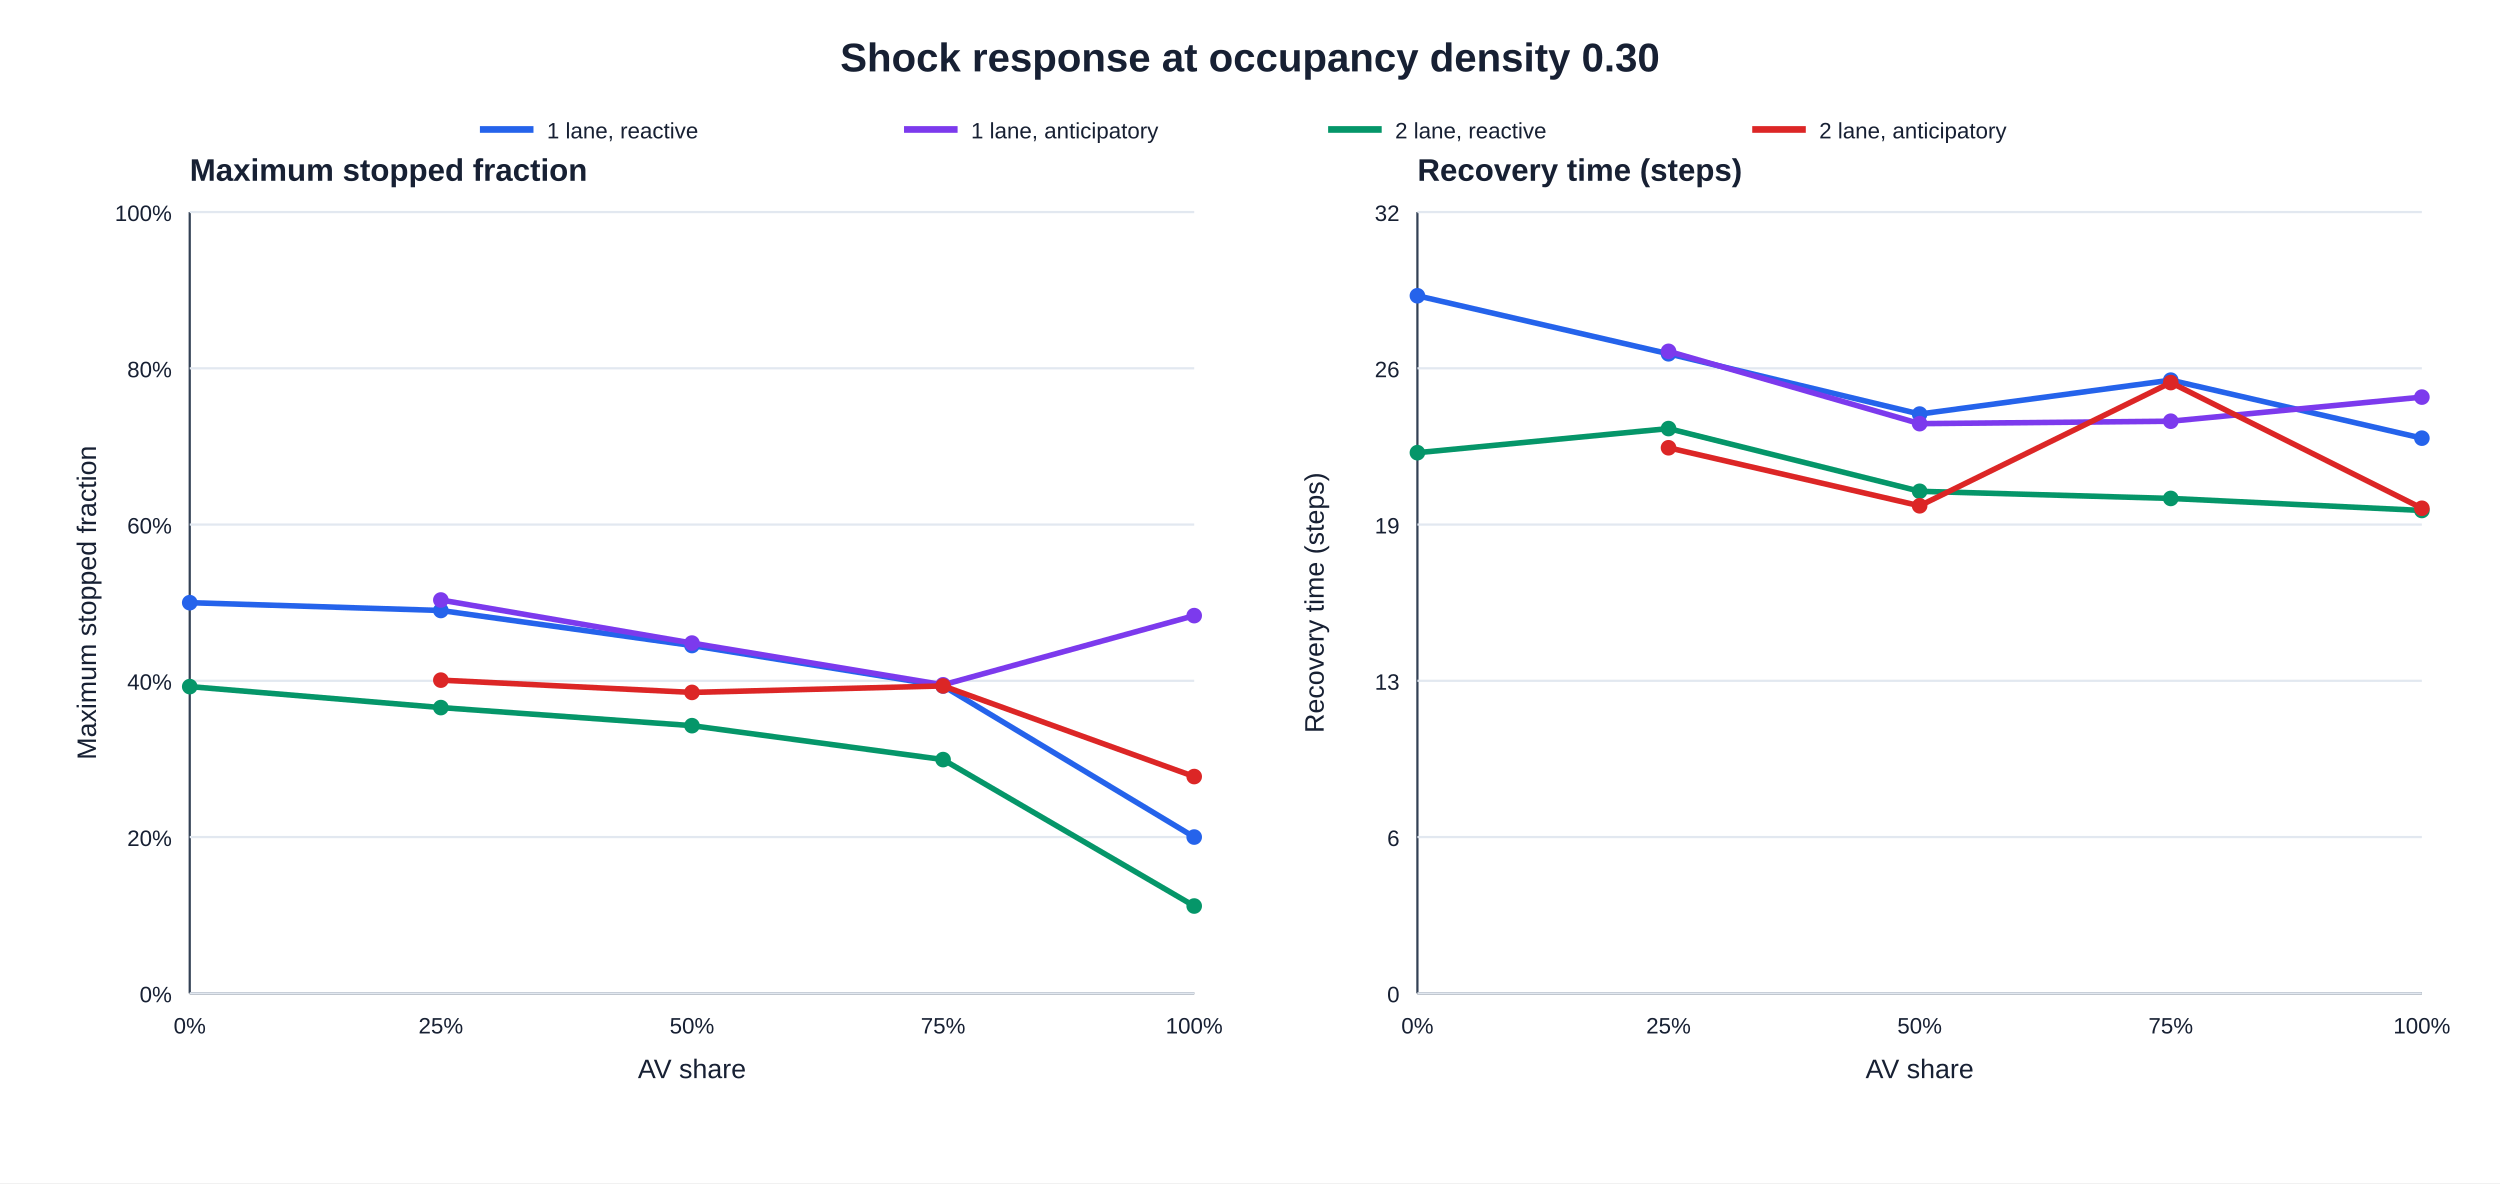
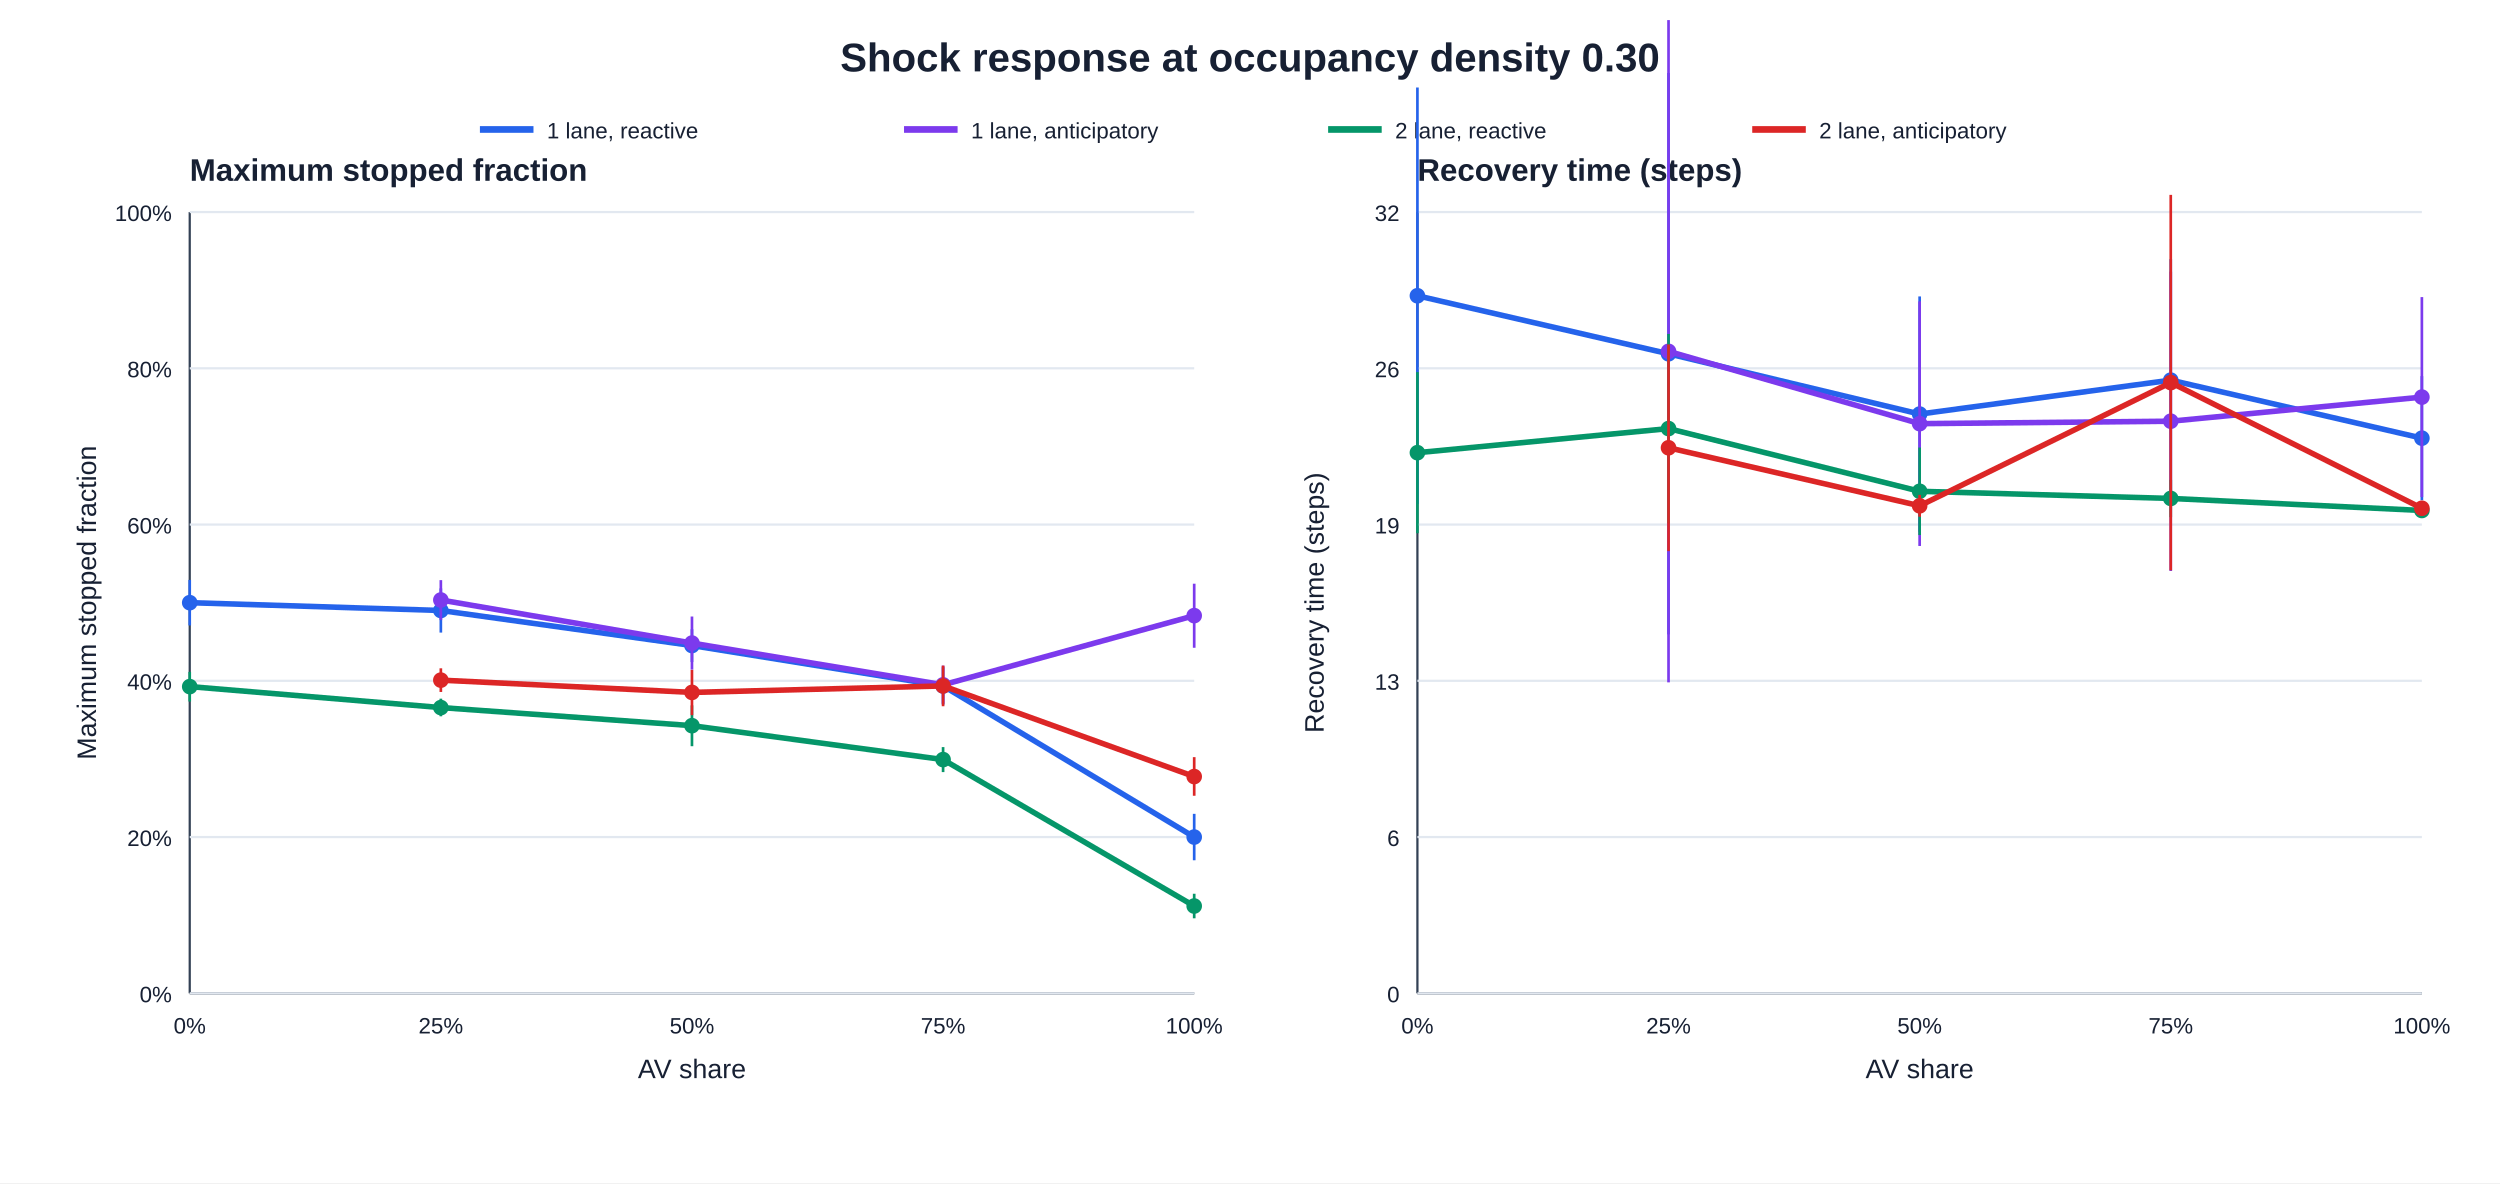
<svg xmlns="http://www.w3.org/2000/svg" width="1120" height="530" viewBox="0 0 1120 530">
  <rect width="100%" height="100%" fill="white" />
  <style>text{font-family:Arial,sans-serif;fill:#172033}.axis{stroke:#334155;stroke-width:1}.grid{stroke:#e2e8f0;stroke-width:1}.label{font-size:12px}.small{font-size:10px}.title{font-size:18px;font-weight:700}.panel{font-size:14px;font-weight:700}</style>
  <text x="560.0" y="32.0" class="title" text-anchor="middle">Shock response at occupancy density 0.30</text>
  <line x1="215" y1="58" x2="239" y2="58" stroke="#2563eb" stroke-width="3" />
  <text x="245.0" y="62.0" class="small">1 lane, reactive</text>
  <line x1="405" y1="58" x2="429" y2="58" stroke="#7c3aed" stroke-width="3" />
  <text x="435.0" y="62.0" class="small">1 lane, anticipatory</text>
  <line x1="595" y1="58" x2="619" y2="58" stroke="#059669" stroke-width="3" />
  <text x="625.0" y="62.0" class="small">2 lane, reactive</text>
  <line x1="785" y1="58" x2="809" y2="58" stroke="#dc2626" stroke-width="3" />
  <text x="815.0" y="62.0" class="small">2 lane, anticipatory</text>
  <line class="axis" x1="85" y1="445" x2="535" y2="445" />
  <line class="axis" x1="85" y1="95" x2="85" y2="445" />
  <text x="310.0" y="483.0" class="label" text-anchor="middle">AV share</text>
  <text x="43.0" y="270.0" class="label" text-anchor="middle" transform="rotate(-90 43 270.0)">Maximum stopped fraction</text>
  <text x="85.0" y="81.0" class="panel">Maximum stopped fraction</text>
  <line class="grid" x1="85" y1="445.0" x2="535" y2="445.0" />
  <text x="77.0" y="449.0" class="small" text-anchor="end">0%</text>
  <line class="grid" x1="85" y1="375.0" x2="535" y2="375.0" />
  <text x="77.0" y="379.0" class="small" text-anchor="end">20%</text>
  <line class="grid" x1="85" y1="305.0" x2="535" y2="305.0" />
  <text x="77.0" y="309.0" class="small" text-anchor="end">40%</text>
  <line class="grid" x1="85" y1="235.0" x2="535" y2="235.0" />
  <text x="77.0" y="239.0" class="small" text-anchor="end">60%</text>
  <line class="grid" x1="85" y1="165.0" x2="535" y2="165.0" />
  <text x="77.0" y="169.0" class="small" text-anchor="end">80%</text>
  <line class="grid" x1="85" y1="95.0" x2="535" y2="95.0" />
  <text x="77.0" y="99.0" class="small" text-anchor="end">100%</text>
  <text x="85.0" y="463.0" class="small" text-anchor="middle">0%</text>
  <text x="197.5" y="463.0" class="small" text-anchor="middle">25%</text>
  <text x="310.0" y="463.0" class="small" text-anchor="middle">50%</text>
  <text x="422.5" y="463.0" class="small" text-anchor="middle">75%</text>
  <text x="535.0" y="463.0" class="small" text-anchor="middle">100%</text>
  <polyline fill="none" stroke="#2563eb" stroke-width="2.5" points="85.0,270.0 197.5,273.5 310.0,289.2 422.5,307.3 535.0,375.0" />
+   <line x1="85.0" y1="259.8" x2="85.0" y2="280.2" stroke="#2563eb" stroke-width="1.2" />
  <circle cx="85.0" cy="270.0" r="3.5" fill="#2563eb" />
+   <line x1="197.5" y1="263.6" x2="197.5" y2="283.4" stroke="#2563eb" stroke-width="1.2" />
  <circle cx="197.5" cy="273.5" r="3.5" fill="#2563eb" />
+   <line x1="310.0" y1="281.9" x2="310.0" y2="296.6" stroke="#2563eb" stroke-width="1.2" />
  <circle cx="310.0" cy="289.2" r="3.5" fill="#2563eb" />
+   <line x1="422.5" y1="298.9" x2="422.5" y2="315.7" stroke="#2563eb" stroke-width="1.2" />
  <circle cx="422.5" cy="307.3" r="3.5" fill="#2563eb" />
+   <line x1="535.0" y1="364.6" x2="535.0" y2="385.4" stroke="#2563eb" stroke-width="1.2" />
  <circle cx="535.0" cy="375.0" r="3.5" fill="#2563eb" />
  <polyline fill="none" stroke="#7c3aed" stroke-width="2.5" points="197.5,268.8 310.0,288.1 422.5,306.8 535.0,275.8" />
+   <line x1="197.5" y1="259.9" x2="197.5" y2="277.8" stroke="#7c3aed" stroke-width="1.2" />
  <circle cx="197.5" cy="268.8" r="3.5" fill="#7c3aed" />
+   <line x1="310.0" y1="276.2" x2="310.0" y2="300.0" stroke="#7c3aed" stroke-width="1.2" />
  <circle cx="310.0" cy="288.1" r="3.5" fill="#7c3aed" />
+   <line x1="422.5" y1="298.2" x2="422.5" y2="315.3" stroke="#7c3aed" stroke-width="1.2" />
  <circle cx="422.5" cy="306.8" r="3.5" fill="#7c3aed" />
+   <line x1="535.0" y1="261.5" x2="535.0" y2="290.2" stroke="#7c3aed" stroke-width="1.2" />
  <circle cx="535.0" cy="275.8" r="3.5" fill="#7c3aed" />
  <polyline fill="none" stroke="#059669" stroke-width="2.5" points="85.0,307.6 197.5,317.0 310.0,325.1 422.5,340.3 535.0,405.9" />
+   <line x1="85.0" y1="301.0" x2="85.0" y2="314.3" stroke="#059669" stroke-width="1.2" />
  <circle cx="85.0" cy="307.6" r="3.5" fill="#059669" />
+   <line x1="197.5" y1="313.0" x2="197.5" y2="320.9" stroke="#059669" stroke-width="1.2" />
  <circle cx="197.5" cy="317.0" r="3.5" fill="#059669" />
+   <line x1="310.0" y1="316.0" x2="310.0" y2="334.3" stroke="#059669" stroke-width="1.2" />
  <circle cx="310.0" cy="325.1" r="3.5" fill="#059669" />
+   <line x1="422.5" y1="334.7" x2="422.5" y2="345.9" stroke="#059669" stroke-width="1.2" />
  <circle cx="422.5" cy="340.3" r="3.5" fill="#059669" />
+   <line x1="535.0" y1="400.4" x2="535.0" y2="411.4" stroke="#059669" stroke-width="1.2" />
  <circle cx="535.0" cy="405.9" r="3.5" fill="#059669" />
  <polyline fill="none" stroke="#dc2626" stroke-width="2.5" points="197.5,304.7 310.0,310.2 422.5,307.3 535.0,347.9" />
+   <line x1="197.5" y1="299.4" x2="197.5" y2="310.0" stroke="#dc2626" stroke-width="1.2" />
  <circle cx="197.5" cy="304.7" r="3.5" fill="#dc2626" />
+   <line x1="310.0" y1="300.1" x2="310.0" y2="320.4" stroke="#dc2626" stroke-width="1.2" />
  <circle cx="310.0" cy="310.2" r="3.5" fill="#dc2626" />
+   <line x1="422.5" y1="298.2" x2="422.5" y2="316.4" stroke="#dc2626" stroke-width="1.2" />
  <circle cx="422.5" cy="307.3" r="3.5" fill="#dc2626" />
+   <line x1="535.0" y1="339.2" x2="535.0" y2="356.5" stroke="#dc2626" stroke-width="1.2" />
  <circle cx="535.0" cy="347.9" r="3.5" fill="#dc2626" />
  <line class="axis" x1="635" y1="445" x2="1085" y2="445" />
  <line class="axis" x1="635" y1="95" x2="635" y2="445" />
  <text x="860.0" y="483.0" class="label" text-anchor="middle">AV share</text>
  <text x="593.0" y="270.0" class="label" text-anchor="middle" transform="rotate(-90 593 270.0)">Recovery time (steps)</text>
  <text x="635.0" y="81.0" class="panel">Recovery time (steps)</text>
  <line class="grid" x1="635" y1="445.0" x2="1085" y2="445.0" />
  <text x="627.0" y="449.0" class="small" text-anchor="end">0</text>
  <line class="grid" x1="635" y1="375.0" x2="1085" y2="375.0" />
  <text x="627.0" y="379.0" class="small" text-anchor="end">6</text>
  <line class="grid" x1="635" y1="305.0" x2="1085" y2="305.0" />
  <text x="627.0" y="309.0" class="small" text-anchor="end">13</text>
  <line class="grid" x1="635" y1="235.0" x2="1085" y2="235.0" />
  <text x="627.0" y="239.0" class="small" text-anchor="end">19</text>
  <line class="grid" x1="635" y1="165.0" x2="1085" y2="165.0" />
  <text x="627.0" y="169.0" class="small" text-anchor="end">26</text>
  <line class="grid" x1="635" y1="95.0" x2="1085" y2="95.0" />
  <text x="627.0" y="99.0" class="small" text-anchor="end">32</text>
  <text x="635.0" y="463.0" class="small" text-anchor="middle">0%</text>
  <text x="747.5" y="463.0" class="small" text-anchor="middle">25%</text>
  <text x="860.0" y="463.0" class="small" text-anchor="middle">50%</text>
  <text x="972.5" y="463.0" class="small" text-anchor="middle">75%</text>
  <text x="1085.0" y="463.0" class="small" text-anchor="middle">100%</text>
  <polyline fill="none" stroke="#2563eb" stroke-width="2.5" points="635.0,132.5 747.5,158.5 860.0,185.5 972.5,170.3 1085.0,196.3" />
+   <line x1="635.0" y1="39.2" x2="635.0" y2="225.8" stroke="#2563eb" stroke-width="1.2" />
  <circle cx="635.0" cy="132.5" r="3.5" fill="#2563eb" />
+   <line x1="747.5" y1="32.7" x2="747.5" y2="284.2" stroke="#2563eb" stroke-width="1.2" />
  <circle cx="747.5" cy="158.5" r="3.5" fill="#2563eb" />
+   <line x1="860.0" y1="132.8" x2="860.0" y2="238.2" stroke="#2563eb" stroke-width="1.2" />
  <circle cx="860.0" cy="185.5" r="3.5" fill="#2563eb" />
+   <line x1="972.5" y1="116.1" x2="972.5" y2="224.6" stroke="#2563eb" stroke-width="1.2" />
  <circle cx="972.5" cy="170.3" r="3.5" fill="#2563eb" />
+   <line x1="1085.0" y1="168.5" x2="1085.0" y2="224.1" stroke="#2563eb" stroke-width="1.2" />
  <circle cx="1085.0" cy="196.3" r="3.5" fill="#2563eb" />
  <polyline fill="none" stroke="#7c3aed" stroke-width="2.5" points="747.5,157.4 860.0,189.8 972.5,188.7 1085.0,177.9" />
+   <line x1="747.5" y1="9.0" x2="747.5" y2="305.7" stroke="#7c3aed" stroke-width="1.2" />
  <circle cx="747.5" cy="157.4" r="3.5" fill="#7c3aed" />
+   <line x1="860.0" y1="135.0" x2="860.0" y2="244.6" stroke="#7c3aed" stroke-width="1.2" />
  <circle cx="860.0" cy="189.8" r="3.5" fill="#7c3aed" />
+   <line x1="972.5" y1="121.7" x2="972.5" y2="255.8" stroke="#7c3aed" stroke-width="1.2" />
  <circle cx="972.5" cy="188.7" r="3.5" fill="#7c3aed" />
+   <line x1="1085.0" y1="133.1" x2="1085.0" y2="222.7" stroke="#7c3aed" stroke-width="1.2" />
  <circle cx="1085.0" cy="177.9" r="3.5" fill="#7c3aed" />
  <polyline fill="none" stroke="#059669" stroke-width="2.5" points="635.0,202.8 747.5,192.0 860.0,220.1 972.5,223.3 1085.0,228.7" />
+   <line x1="635.0" y1="166.7" x2="635.0" y2="238.9" stroke="#059669" stroke-width="1.2" />
  <circle cx="635.0" cy="202.8" r="3.5" fill="#059669" />
+   <line x1="747.5" y1="149.6" x2="747.5" y2="234.4" stroke="#059669" stroke-width="1.2" />
  <circle cx="747.5" cy="192.0" r="3.5" fill="#059669" />
+   <line x1="860.0" y1="200.5" x2="860.0" y2="239.7" stroke="#059669" stroke-width="1.2" />
  <circle cx="860.0" cy="220.1" r="3.5" fill="#059669" />
+   <line x1="972.5" y1="215.0" x2="972.5" y2="231.7" stroke="#059669" stroke-width="1.2" />
  <circle cx="972.5" cy="223.3" r="3.5" fill="#059669" />
+   <line x1="1085.0" y1="228.7" x2="1085.0" y2="228.7" stroke="#059669" stroke-width="1.2" />
  <circle cx="1085.0" cy="228.7" r="3.5" fill="#059669" />
  <polyline fill="none" stroke="#dc2626" stroke-width="2.5" points="747.5,200.6 860.0,226.6 972.5,171.4 1085.0,227.7" />
+   <line x1="747.5" y1="154.3" x2="747.5" y2="246.9" stroke="#dc2626" stroke-width="1.2" />
  <circle cx="747.5" cy="200.6" r="3.5" fill="#dc2626" />
+   <line x1="860.0" y1="221.7" x2="860.0" y2="231.5" stroke="#dc2626" stroke-width="1.2" />
  <circle cx="860.0" cy="226.6" r="3.5" fill="#dc2626" />
+   <line x1="972.5" y1="87.3" x2="972.5" y2="255.5" stroke="#dc2626" stroke-width="1.2" />
  <circle cx="972.5" cy="171.4" r="3.5" fill="#dc2626" />
+   <line x1="1085.0" y1="225.2" x2="1085.0" y2="230.1" stroke="#dc2626" stroke-width="1.2" />
  <circle cx="1085.0" cy="227.7" r="3.5" fill="#dc2626" />
</svg>
